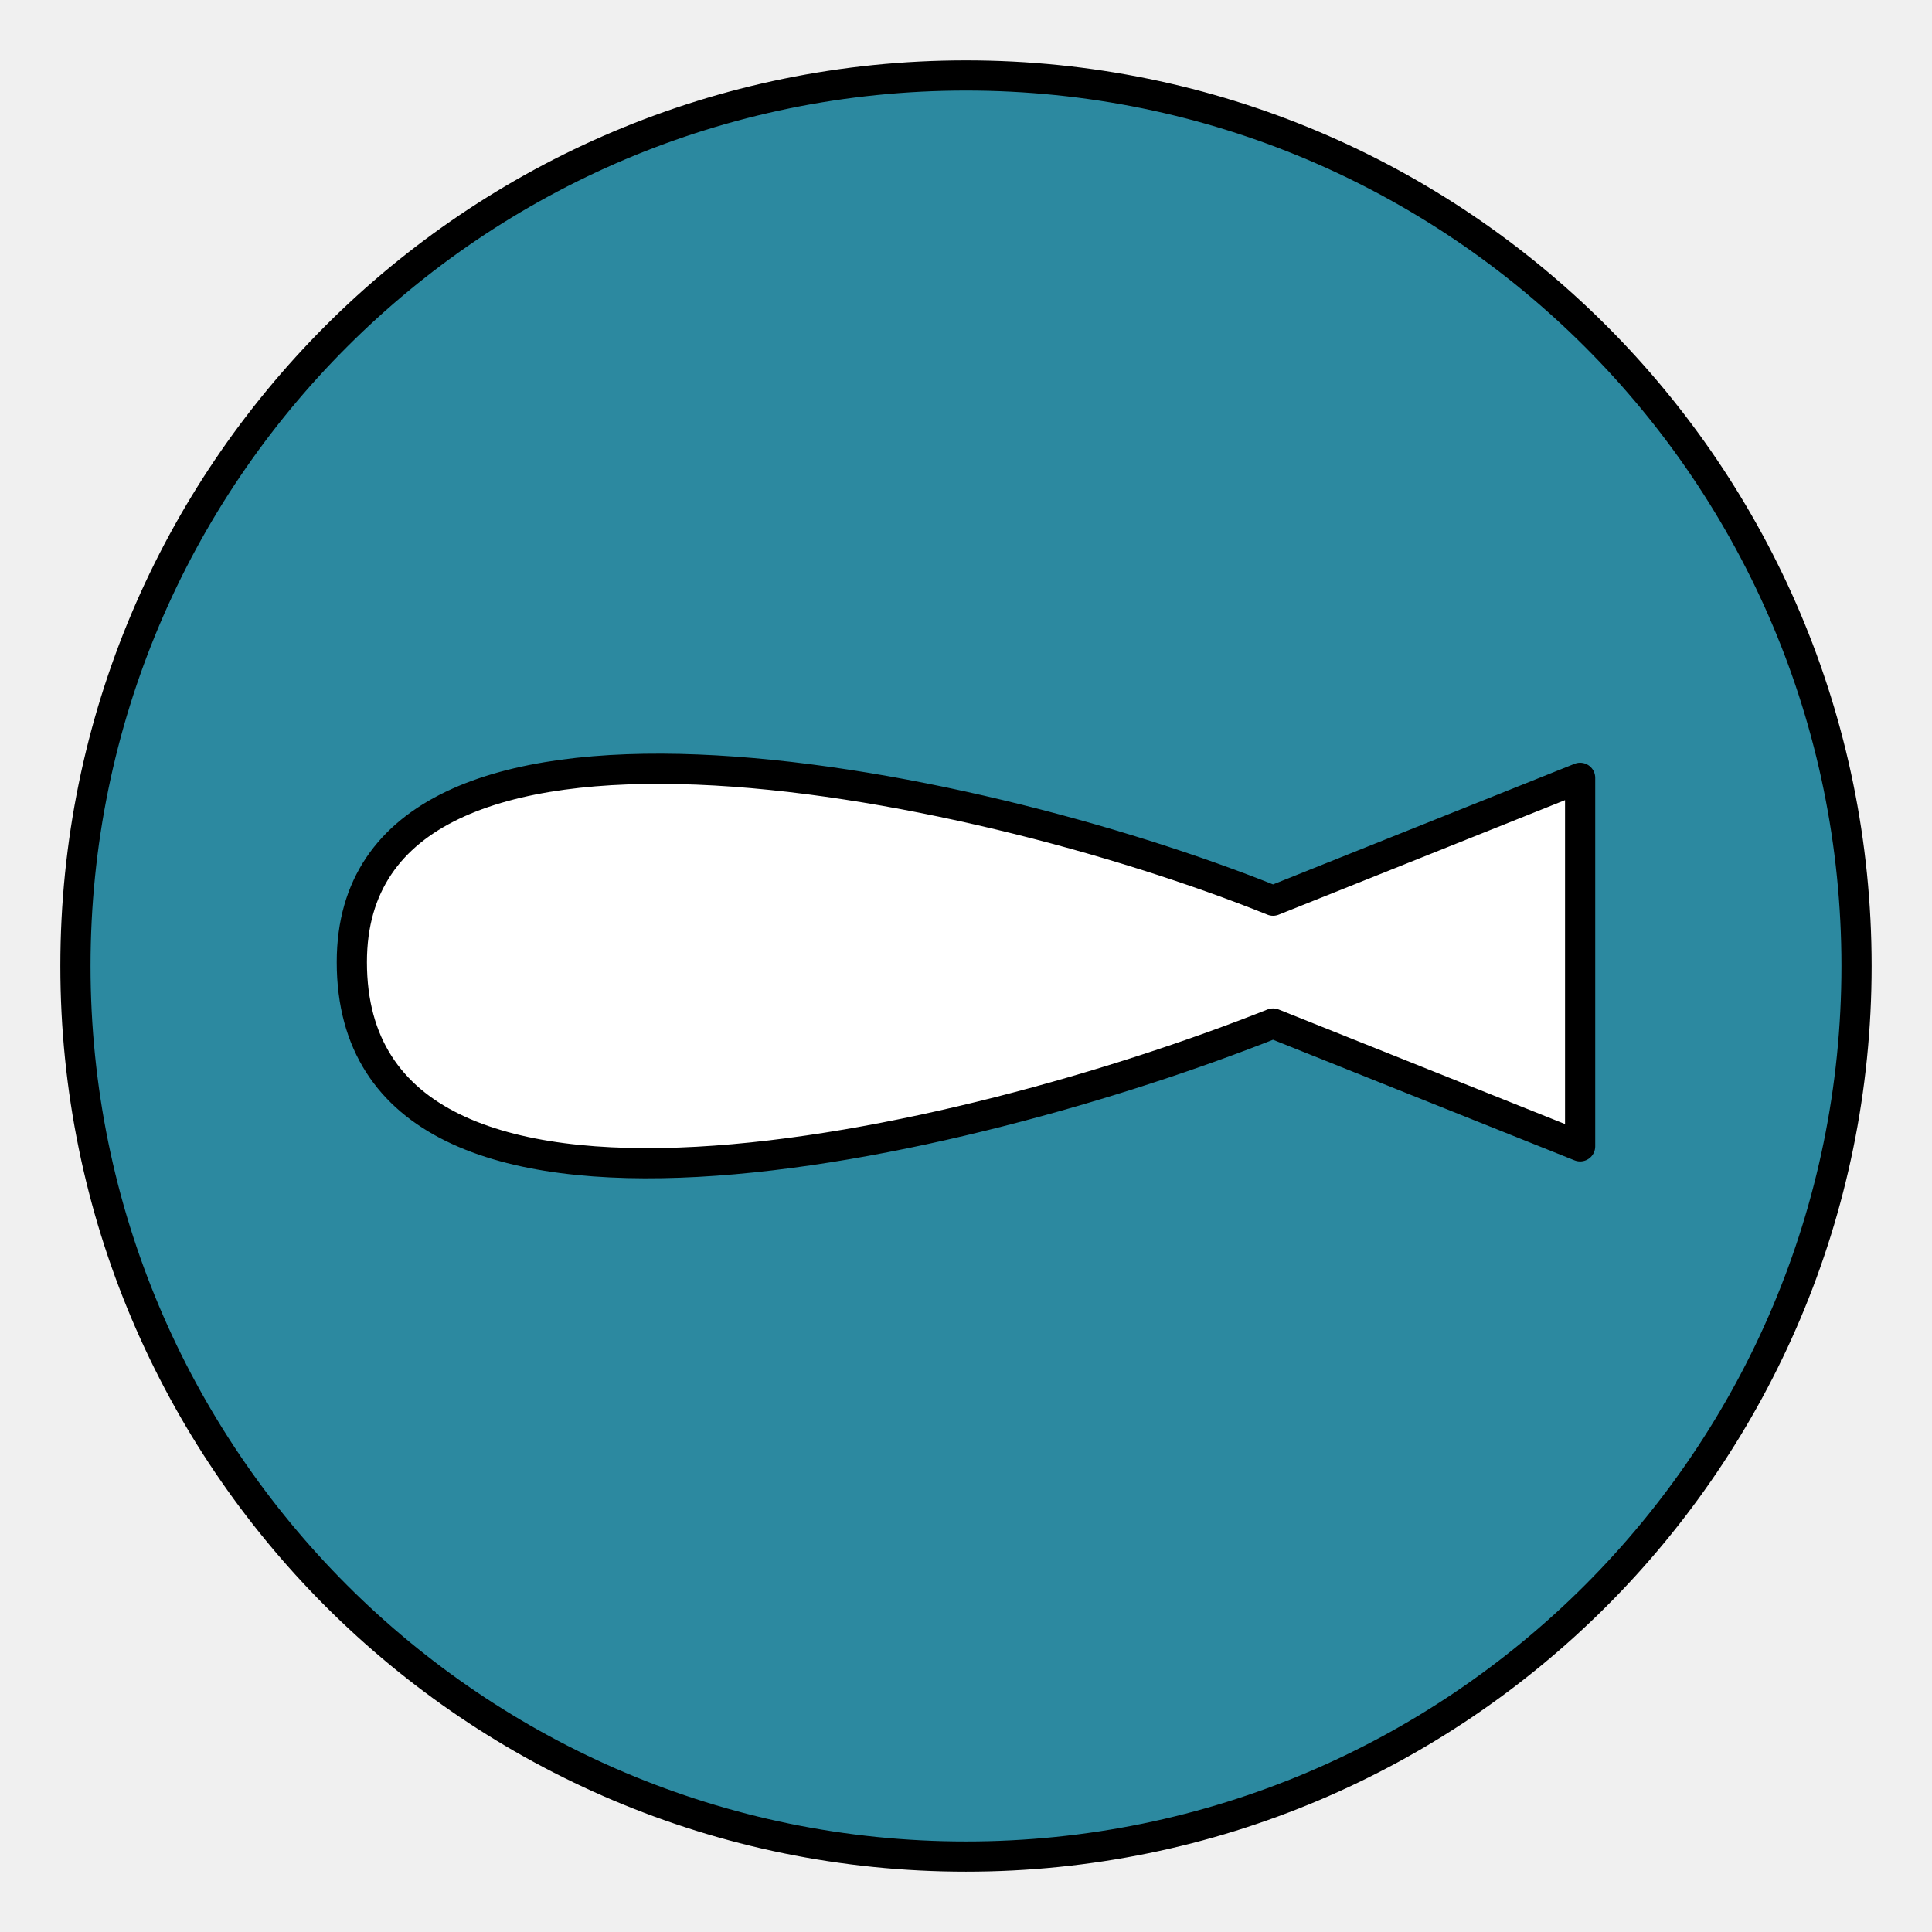
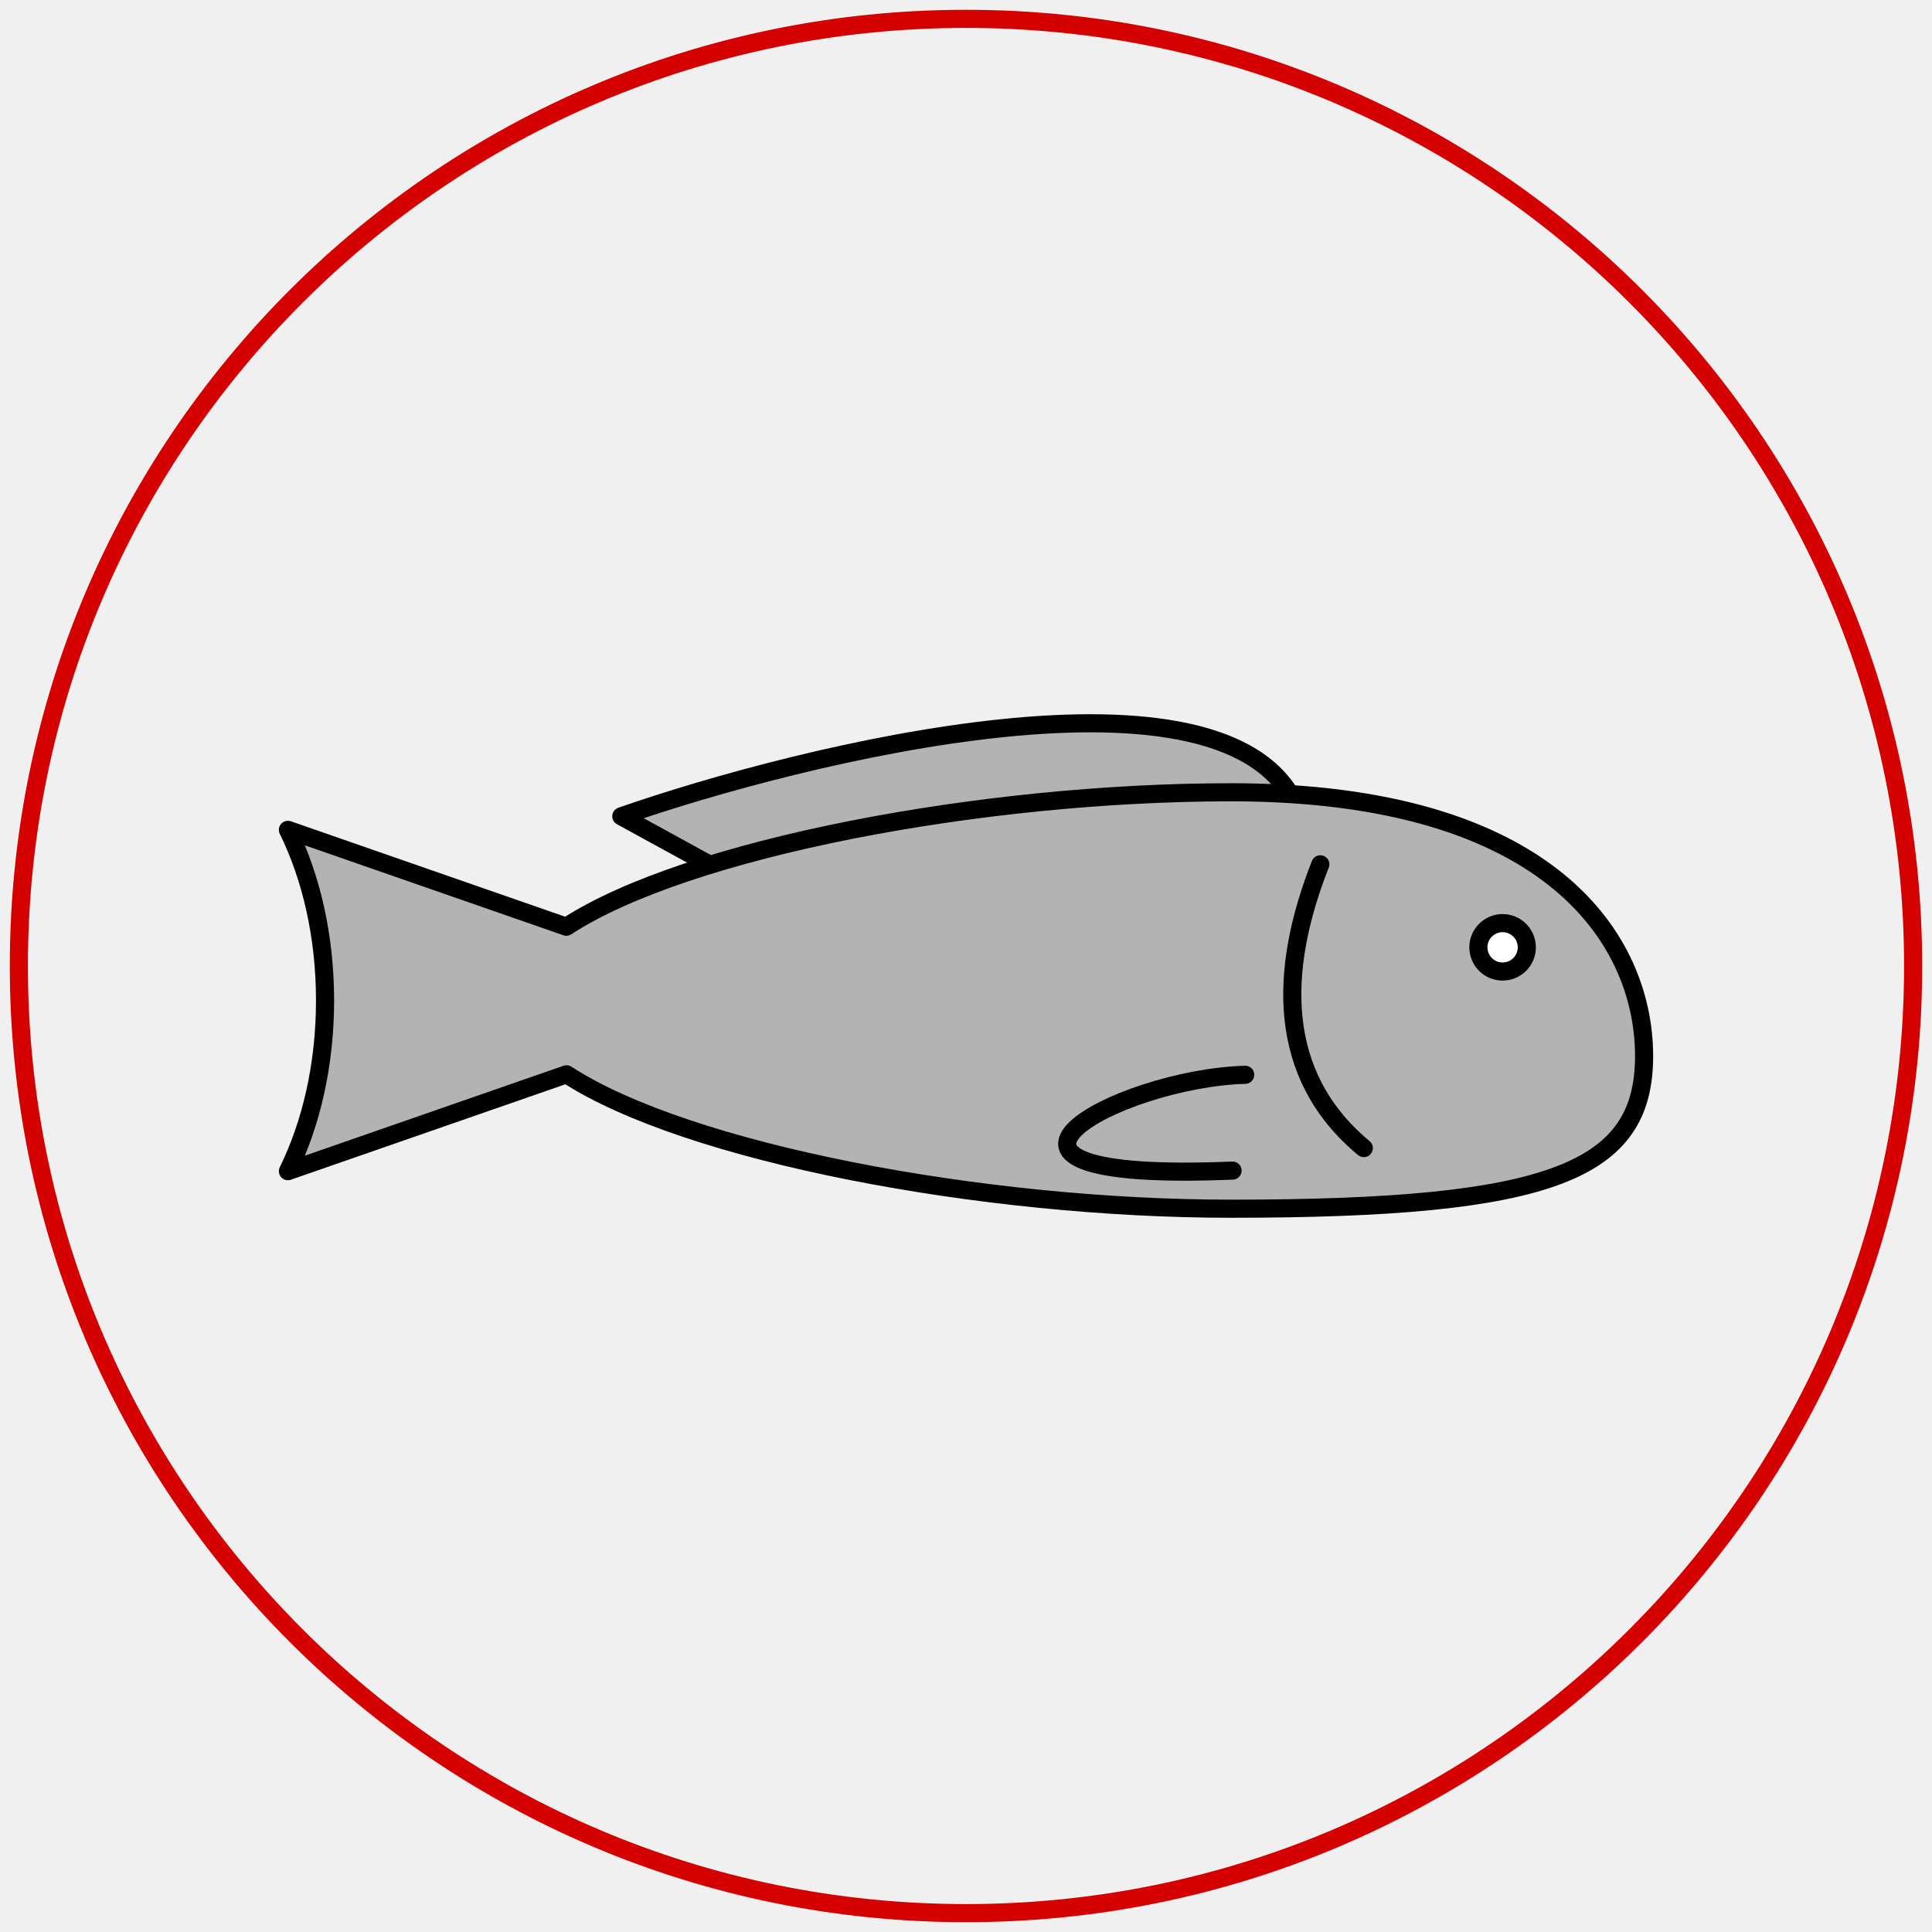
- <svg xmlns="http://www.w3.org/2000/svg" width="64" height="64" id="svg2" version="1.1">
-   <defs id="defs4">
-     </defs>
-   <g id="layer1" transform="translate(-357.0472,-477.1811)">
-     <path style="fill:#2c89a0;fill-opacity:1;stroke:#000000;stroke-width:0.521;stroke-linecap:round;stroke-linejoin:round;stroke-miterlimit:4;stroke-opacity:1;stroke-dasharray:none" id="path2816" d="m 251.528,413.662 a 15.373,15.373 0 1 1 -30.747,0 15.373,15.373 0 1 1 30.747,0 z" transform="matrix(1.918916,0,0,1.918916,-64.11393,-284.6011)" />
-     <path style="fill:#ffffff;stroke:#000000;stroke-width:1;stroke-linecap:round;stroke-linejoin:round" d="m 368.702,509.052 c 0,10.887 20.345,6.077 30.517,2.034 l 10.172,4.069 0,-12.207 -10.172,4.069 c -10.172,-4.095 -30.517,-8.164 -30.517,2.034 z" id="path2820" />
+ <svg xmlns="http://www.w3.org/2000/svg" width="128" height="128" id="svg2" version="1.1">
+   <defs id="defs4" />
+   <g id="layer1" transform="translate(0,-924.3622)">
+     <path style="fill:none;stroke:#d40000;stroke-width:1.273;stroke-linecap:round;stroke-linejoin:round;stroke-miterlimit:4;stroke-opacity:1;stroke-dasharray:none" id="path3815" d="m 277.287,296.894 c 0,36.751 -29.793,66.544 -66.544,66.544 -36.751,0 -66.544,-29.793 -66.544,-66.544 0,-36.751 29.793,-66.544 66.544,-66.544 36.751,0 66.544,29.793 66.544,66.544 z" transform="matrix(0.9429879,0,0,0.9429879,-134.7282,708.3944)" />
+     <g id="g3782" transform="matrix(0.948826,0,0,0.9484888,-202.7642,684.5062)" style="fill:#999999;stroke-width:1.265;stroke-miterlimit:4;stroke-dasharray:none">
+       <path id="path3776" d="m 304.308,309.395 c -4.646,-11.356 -34.679,-3.871 -47.225,0.505 l 9.218,5.051 z" style="fill:#b3b3b3;stroke:#000000;stroke-width:1.265;stroke-linecap:round;stroke-linejoin:round;stroke-miterlimit:4;stroke-opacity:1;stroke-dasharray:none" />
+       <path id="path2985" d="m 299.646,308.224 c -17.368,0 -37.983,3.895 -46.4,9.389 l -19.442,-6.766 c 1.629,3.312 2.593,7.44 2.593,11.921 0,4.481 -0.965,8.609 -2.593,11.921 l 19.455,-6.766 c 8.426,5.489 29.029,9.389 46.387,9.389 22.424,0 28.854,-2.629 28.854,-10.662 0,-8.033 -6.43,-18.427 -28.854,-18.427 z" style="fill:#b3b3b3;fill-opacity:1;stroke:#000000;stroke-width:1.265;stroke-linecap:round;stroke-linejoin:round;stroke-miterlimit:4;stroke-dasharray:none" />
+       <path transform="matrix(0.5580583,0,0,0.5580583,152.3214,156.3997)" d="m 301.025,291.465 c 0,1.674 -1.357,3.03 -3.03,3.03 -1.674,0 -3.03,-1.357 -3.03,-3.03 0,-1.674 1.357,-3.03 3.03,-3.03 1.674,0 3.03,1.357 3.03,3.03 z" id="path3002" style="fill:#ffffff;fill-opacity:1;stroke:#000000;stroke-width:2.267;stroke-linecap:round;stroke-linejoin:round;stroke-miterlimit:4;stroke-opacity:1;stroke-dasharray:none" />
+       <path id="path3772" d="m 305.893,313.255 c -2.901,7.362 -3.105,14.721 3.036,19.821" style="fill:#b3b3b3;stroke:#000000;stroke-width:1.265;stroke-linecap:round;stroke-linejoin:round;stroke-miterlimit:4;stroke-opacity:1;stroke-dasharray:none" />
+       <path id="path3774" d="m 300.647,327.957 c -8.965,0.253 -22.35,7.576 -0.884,6.692" style="fill:#b3b3b3;stroke:#000000;stroke-width:1.265;stroke-linecap:round;stroke-linejoin:round;stroke-miterlimit:4;stroke-opacity:1;stroke-dasharray:none" />
+     </g>
  </g>
</svg>
